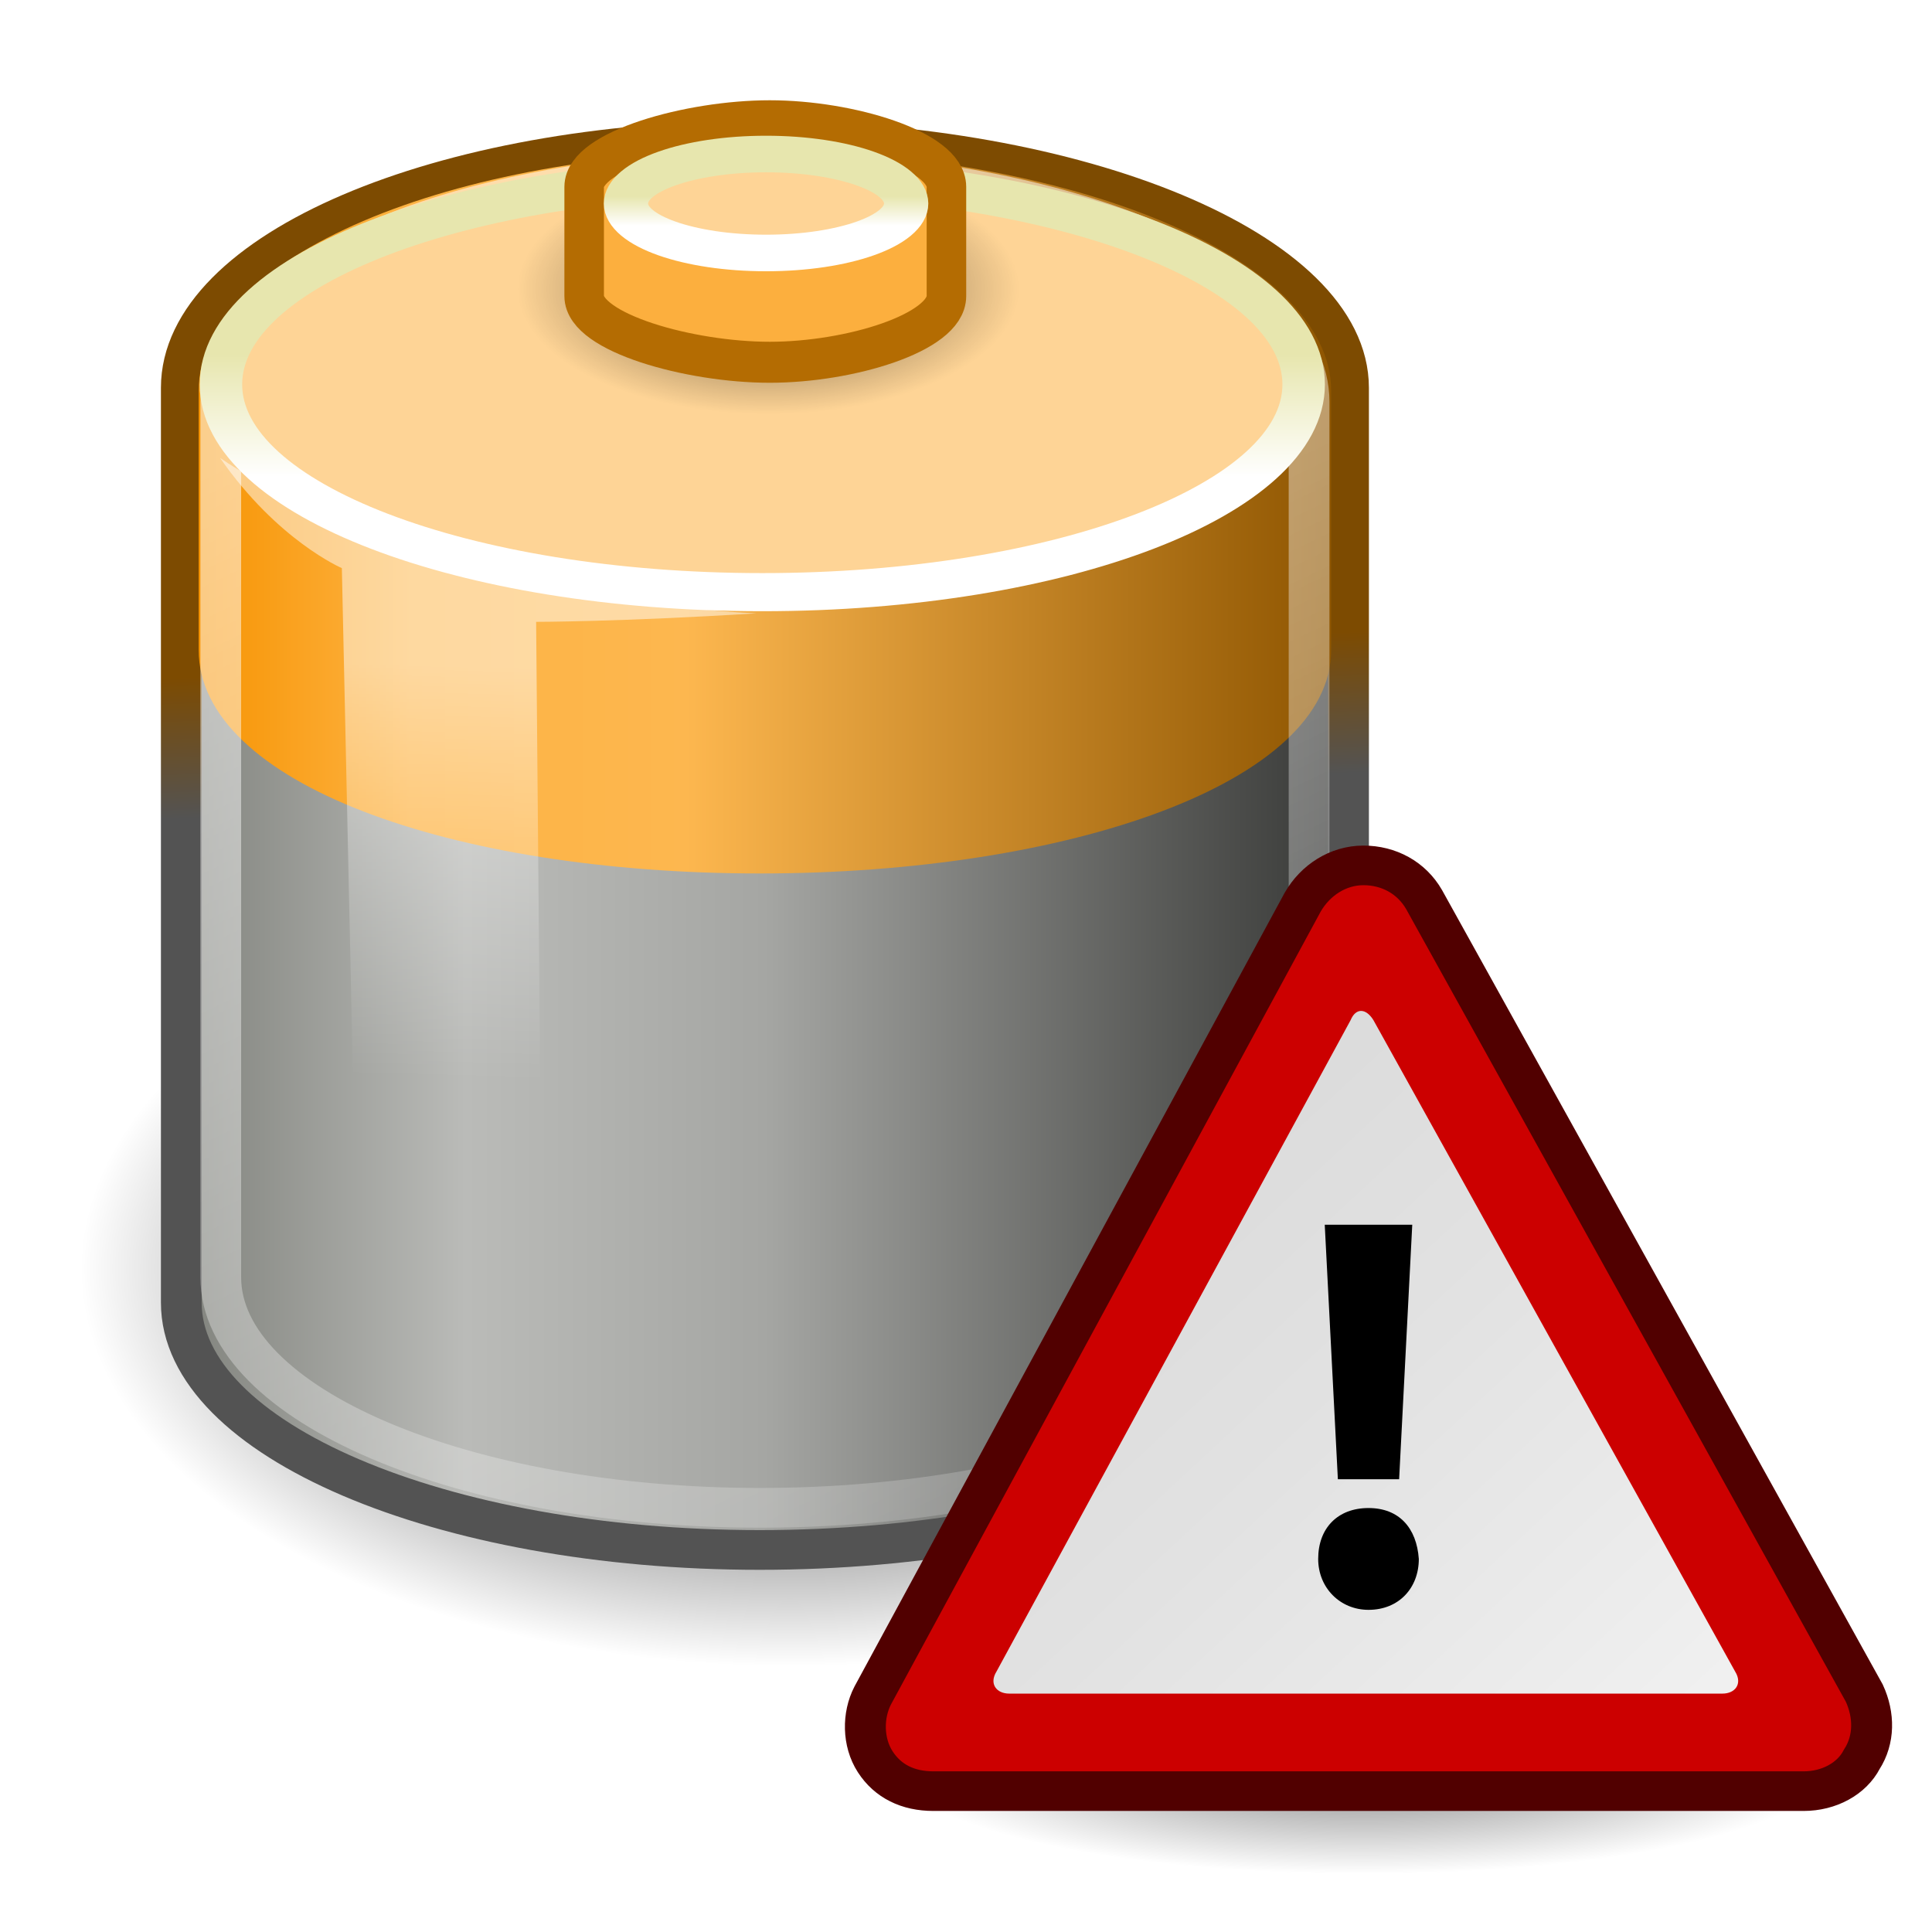
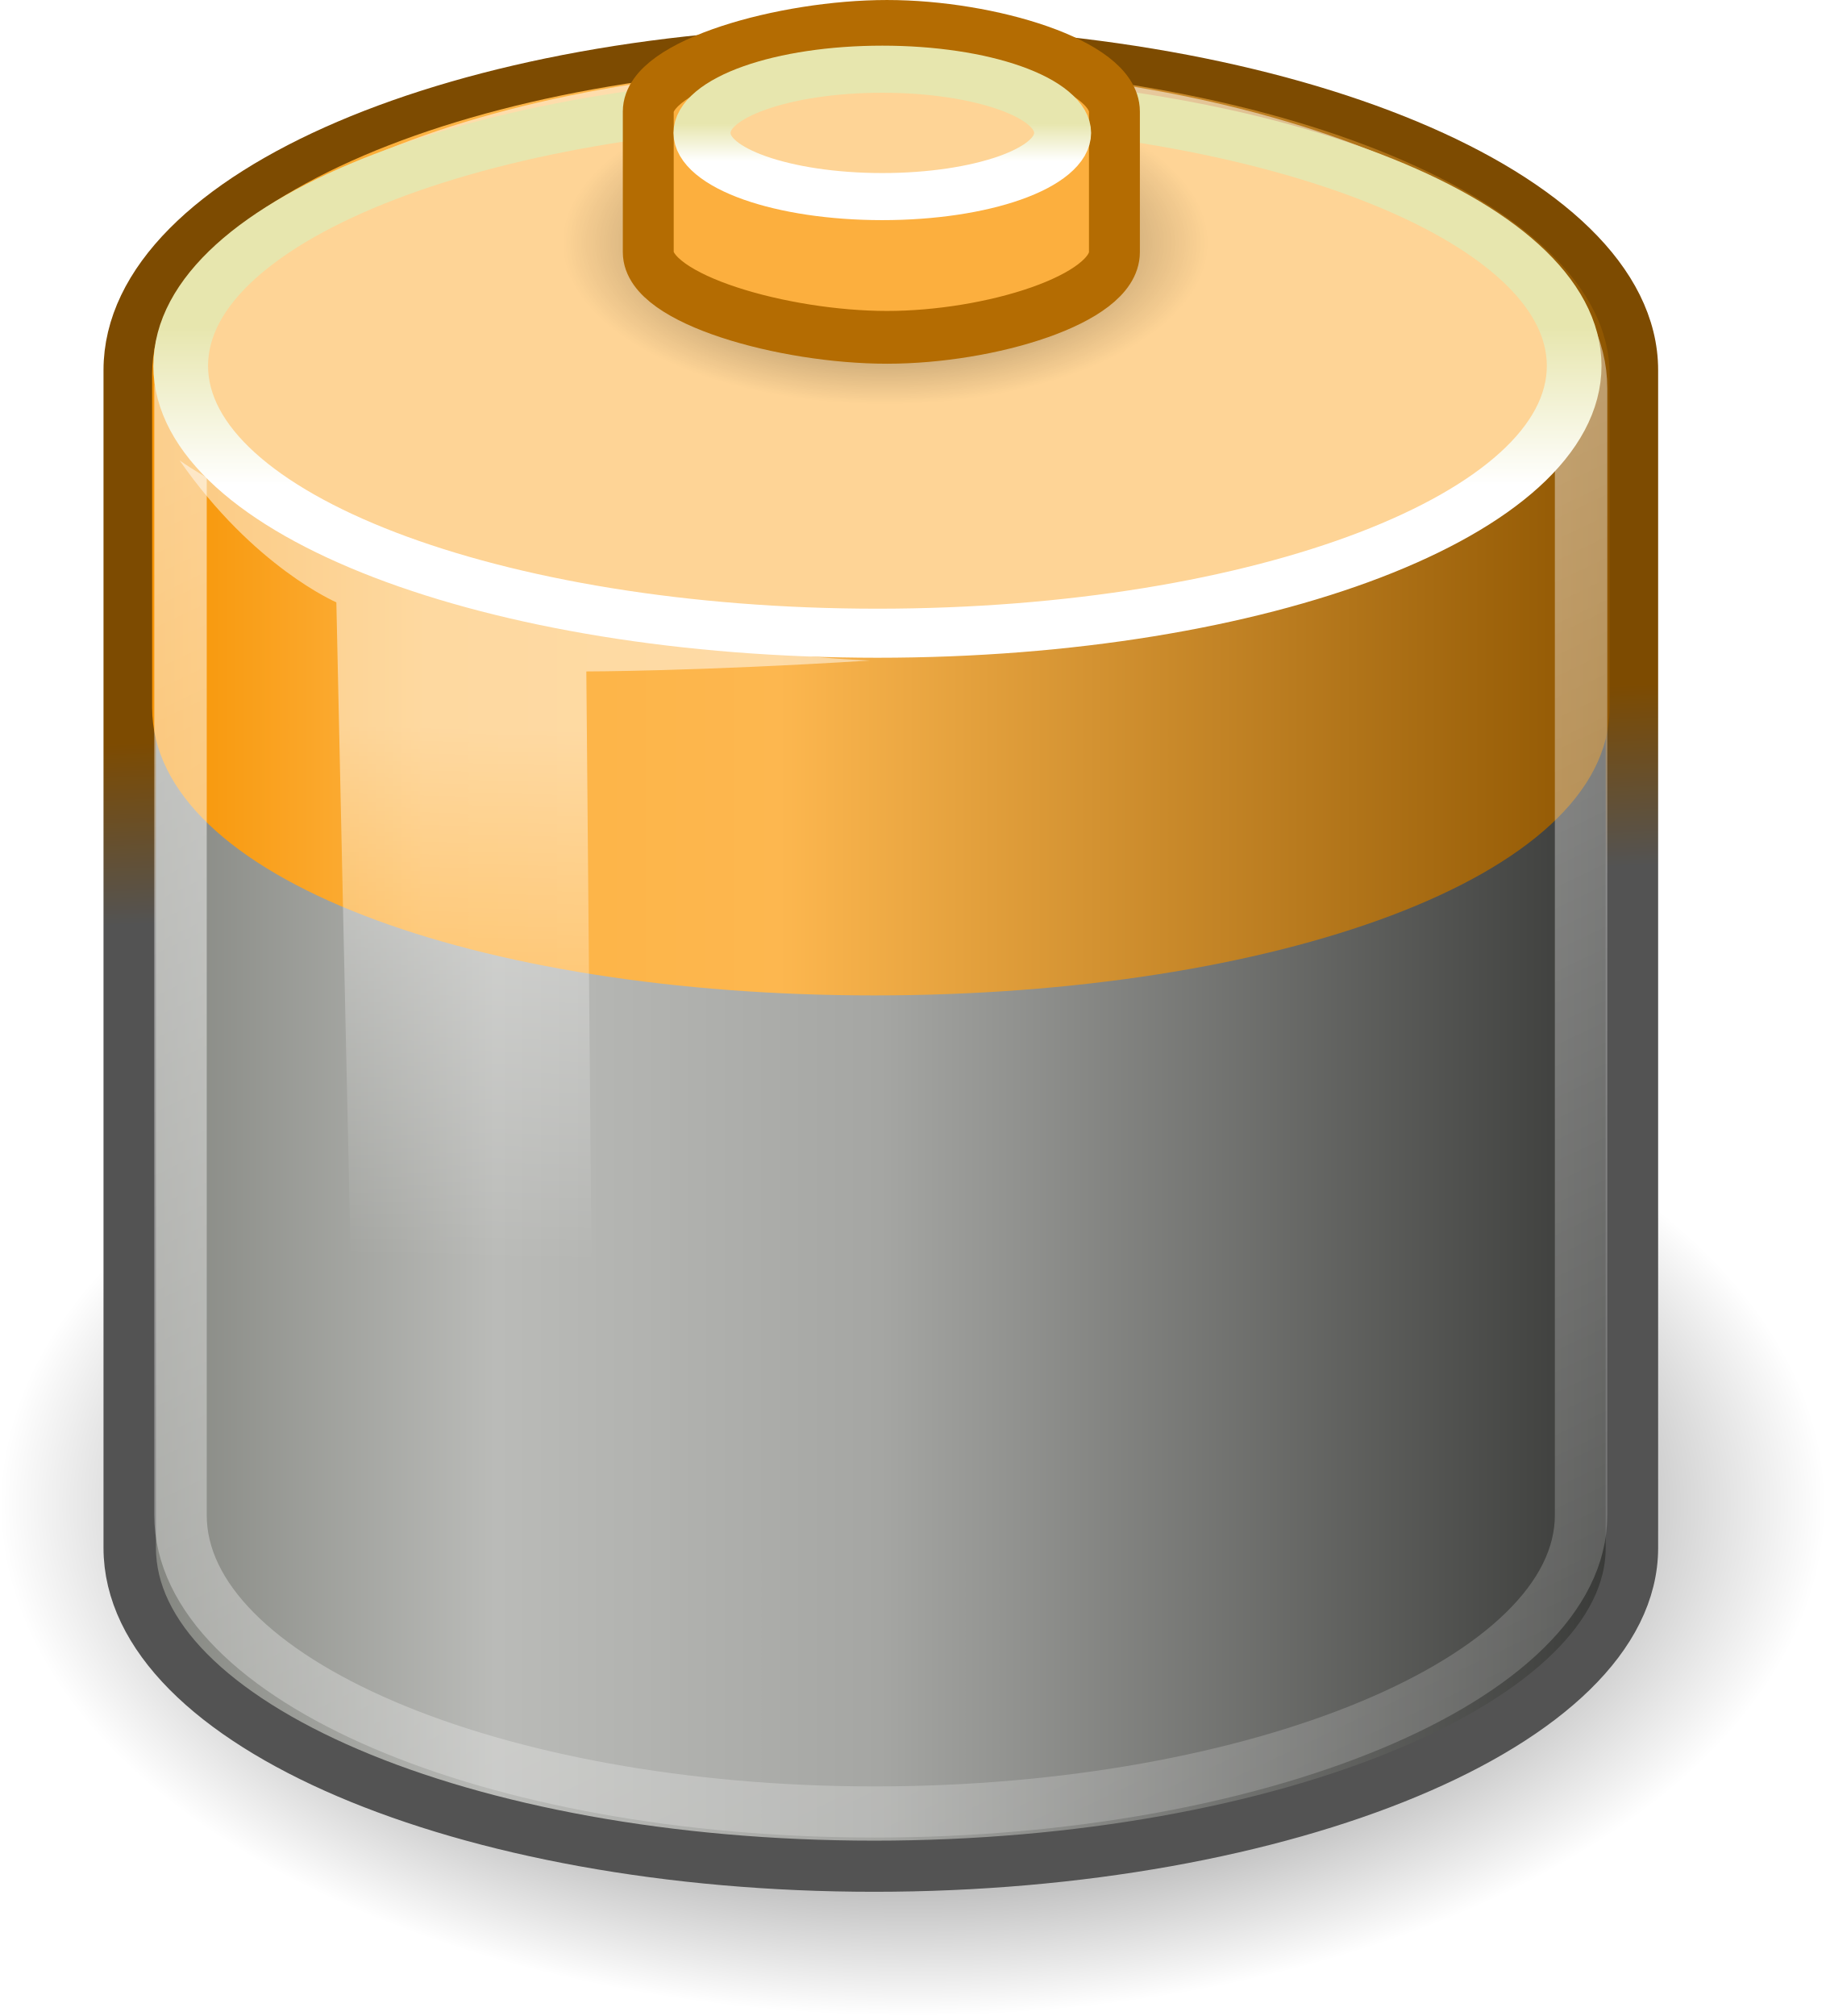
- <svg xmlns="http://www.w3.org/2000/svg" xmlns:xlink="http://www.w3.org/1999/xlink" id="svg1328" height="48px" width="48px" viewBox="0 0 48 48">
+ <svg xmlns="http://www.w3.org/2000/svg" xmlns:xlink="http://www.w3.org/1999/xlink" id="svg1328" height="38.908" width="35.242" viewBox="0 0 35.242 38.908" version="1.1">
  <defs id="defs3">
    <linearGradient id="linearGradient6932">
      <stop style="stop-color:#ffffff;stop-opacity:1;" offset="0" id="stop6934" />
      <stop style="stop-color:#e7e6ae;stop-opacity:1;" offset="1" id="stop6936" />
    </linearGradient>
    <linearGradient id="linearGradient6924">
      <stop id="stop6926" offset="0" style="stop-color:#ffffff;stop-opacity:1;" />
      <stop id="stop6928" offset="1" style="stop-color:#ffffff;stop-opacity:0;" />
    </linearGradient>
    <linearGradient y2="56.052" x2="47.32" y1="11.113" x1="4.191" gradientUnits="userSpaceOnUse" id="aigrd1">
      <stop id="stop6490" style="stop-color:#D4D4D4" offset="0" />
      <stop id="stop6492" style="stop-color:#E2E2E2" offset="0.398" />
      <stop id="stop6494" style="stop-color:#FFFFFF" offset="1" />
    </linearGradient>
    <linearGradient id="linearGradient4206">
      <stop id="stop4208" offset="0" style="stop-color:#7d4b01;stop-opacity:1;" />
      <stop id="stop4210" offset="1" style="stop-color:#535353;stop-opacity:1;" />
    </linearGradient>
    <linearGradient id="linearGradient4176">
      <stop id="stop4178" offset="0" style="stop-color:#ffffff;stop-opacity:1;" />
      <stop id="stop4180" offset="1" style="stop-color:#ffffff;stop-opacity:0;" />
    </linearGradient>
    <linearGradient id="linearGradient4162">
      <stop id="stop4164" offset="0" style="stop-color:#f79403;stop-opacity:1;" />
      <stop style="stop-color:#fdb343;stop-opacity:1;" offset="0.187" id="stop4170" />
      <stop id="stop4172" offset="0.43" style="stop-color:#fdb74f;stop-opacity:1;" />
      <stop id="stop4166" offset="1" style="stop-color:#8f5601;stop-opacity:1;" />
    </linearGradient>
    <linearGradient id="linearGradient4134">
      <stop id="stop4136" offset="0" style="stop-color:#7e807a;stop-opacity:1;" />
      <stop style="stop-color:#babbb8;stop-opacity:1;" offset="0.25" id="stop4148" />
      <stop style="stop-color:#a5a6a3;stop-opacity:1;" offset="0.5" id="stop4142" />
      <stop id="stop4138" offset="1" style="stop-color:#333432;stop-opacity:1;" />
    </linearGradient>
    <linearGradient id="linearGradient4126">
      <stop id="stop4128" offset="0" style="stop-color:#000000;stop-opacity:1;" />
      <stop id="stop4130" offset="1" style="stop-color:#000000;stop-opacity:0;" />
    </linearGradient>
-     <radialGradient gradientUnits="userSpaceOnUse" gradientTransform="matrix(1,0,0,0.5,-8.959602e-15,20)" r="17.143" fy="40" fx="23.857" cy="40" cx="23.857" id="radialGradient4132" xlink:href="#linearGradient4126" />
+     <radialGradient gradientUnits="userSpaceOnUse" gradientTransform="matrix(1,0,0,0.5,0,20)" r="17.143" fy="40" fx="23.857" cy="40" cx="23.857" id="radialGradient4132" xlink:href="#linearGradient4126" />
    <linearGradient gradientTransform="translate(-5.050764,-5.956924)" gradientUnits="userSpaceOnUse" y2="26.719" x2="38.826" y1="26.719" x1="9.303" id="linearGradient4140" xlink:href="#linearGradient4134" />
    <linearGradient gradientUnits="userSpaceOnUse" y2="13.285" x2="24" y1="16.525" x1="24" id="linearGradient4160" xlink:href="#linearGradient6932" />
    <linearGradient gradientTransform="translate(-5.050764,-5.956924)" gradientUnits="userSpaceOnUse" y2="17.512" x2="38.013" y1="17.512" x1="10.116" id="linearGradient4168" xlink:href="#linearGradient4162" />
    <linearGradient gradientTransform="translate(-5.050764,-5.956924)" gradientUnits="userSpaceOnUse" y2="56.576" x2="37.969" y1="14.004" x1="17.16" id="linearGradient4182" xlink:href="#linearGradient4176" />
    <linearGradient gradientTransform="translate(-5.050764,-5.956924)" gradientUnits="userSpaceOnUse" y2="25.429" x2="25.208" y1="21.857" x1="25.065" id="linearGradient4198" xlink:href="#linearGradient4206" />
    <linearGradient gradientTransform="translate(-5.19362,-3.314069)" gradientUnits="userSpaceOnUse" y2="30" x2="15.786" y1="19.5" x1="16.071" id="linearGradient6930" xlink:href="#linearGradient6924" />
    <linearGradient y2="13.285" x2="24" y1="16.525" x1="24" gradientUnits="userSpaceOnUse" id="linearGradient6942" xlink:href="#linearGradient6932" />
-     <radialGradient r="17.143" fy="40" fx="23.857" cy="40" cx="23.857" gradientTransform="matrix(1,0,0,0.5,5.299057e-16,20)" gradientUnits="userSpaceOnUse" id="radialGradient6946" xlink:href="#linearGradient4126" />
-     <radialGradient r="17.143" fy="40" fx="23.857" cy="40" cx="23.857" gradientTransform="matrix(1,0,0,0.5,2.000293e-14,20)" gradientUnits="userSpaceOnUse" id="radialGradient7449" xlink:href="#linearGradient4126" />
+     <radialGradient r="17.143" fy="40" fx="23.857" cy="40" cx="23.857" gradientTransform="matrix(1,0,0,0.5,0,20)" gradientUnits="userSpaceOnUse" id="radialGradient6946" xlink:href="#linearGradient4126" />
+     <radialGradient r="17.143" fy="40" fx="23.857" cy="40" cx="23.857" gradientTransform="matrix(1,0,0,0.5,0,20)" gradientUnits="userSpaceOnUse" id="radialGradient7449" xlink:href="#linearGradient4126" />
    <linearGradient y2="56.052" x2="47.32" y1="11.113" x1="4.191" gradientUnits="userSpaceOnUse" id="linearGradient7451" xlink:href="#aigrd1" />
-     <radialGradient xlink:href="#linearGradient4126" id="radialGradient3105" gradientUnits="userSpaceOnUse" gradientTransform="matrix(1,0,0,0.5,1.616227e-14,20)" cx="23.857" cy="40" fx="23.857" fy="40" r="17.143" />
-     <linearGradient xlink:href="#aigrd1" id="linearGradient3980" gradientUnits="userSpaceOnUse" x1="4.191" y1="11.113" x2="47.32" y2="56.052" />
-     <radialGradient xlink:href="#linearGradient4126" id="radialGradient4022" gradientUnits="userSpaceOnUse" gradientTransform="matrix(1,0,0,0.5,-7.086869e-16,20)" cx="23.857" cy="40" fx="23.857" fy="40" r="17.143" />
+     <radialGradient xlink:href="#linearGradient4126" id="radialGradient4022" gradientUnits="userSpaceOnUse" gradientTransform="matrix(1,0,0,0.5,0,20)" cx="23.857" cy="40" fx="23.857" fy="40" r="17.143" />
    <linearGradient xlink:href="#linearGradient6932" id="linearGradient4024" gradientUnits="userSpaceOnUse" x1="24" y1="16.525" x2="24" y2="13.285" />
    <linearGradient xlink:href="#linearGradient6932" id="linearGradient4030" gradientUnits="userSpaceOnUse" x1="24" y1="16.525" x2="24" y2="13.285" />
    <linearGradient xlink:href="#linearGradient4134" id="linearGradient4032" gradientUnits="userSpaceOnUse" gradientTransform="translate(-5.050764,-5.956924)" x1="9.303" y1="26.719" x2="38.826" y2="26.719" />
    <linearGradient xlink:href="#linearGradient4206" id="linearGradient4034" gradientUnits="userSpaceOnUse" gradientTransform="translate(-5.050764,-5.956924)" x1="25.065" y1="21.857" x2="25.208" y2="25.429" />
    <linearGradient xlink:href="#linearGradient4162" id="linearGradient4036" gradientUnits="userSpaceOnUse" gradientTransform="translate(-5.050764,-5.956924)" x1="10.116" y1="17.512" x2="38.013" y2="17.512" />
    <linearGradient xlink:href="#linearGradient4176" id="linearGradient4038" gradientUnits="userSpaceOnUse" gradientTransform="translate(-5.050764,-5.956924)" x1="17.16" y1="14.004" x2="37.969" y2="56.576" />
    <linearGradient xlink:href="#linearGradient6932" id="linearGradient4040" gradientUnits="userSpaceOnUse" x1="24" y1="16.525" x2="24" y2="13.285" />
    <linearGradient xlink:href="#linearGradient6924" id="linearGradient4042" gradientUnits="userSpaceOnUse" gradientTransform="translate(-5.19362,-3.314069)" x1="16.071" y1="19.5" x2="15.786" y2="30" />
-     <radialGradient xlink:href="#linearGradient4126" id="radialGradient4044" gradientUnits="userSpaceOnUse" gradientTransform="matrix(1,0,0,0.5,-1.327983e-15,20)" cx="23.857" cy="40" fx="23.857" fy="40" r="17.143" />
+     <radialGradient xlink:href="#linearGradient4126" id="radialGradient4044" gradientUnits="userSpaceOnUse" gradientTransform="matrix(1,0,0,0.5,0,20)" cx="23.857" cy="40" fx="23.857" fy="40" r="17.143" />
  </defs>
-   <g id="layer1">
-     <path transform="matrix(1.027895,0,0,1.151259,-4.901584,-14.51956)" d="M 41 40 A 17.143 8.571 0 1 1  6.714,40 A 17.143 8.571 0 1 1  41 40 z" id="path3366" style="opacity:1;color:#000000;fill:url(#radialGradient4132);fill-opacity:1;fill-rule:nonzero;stroke:none;stroke-width:1;stroke-linecap:butt;stroke-linejoin:miter;marker:none;marker-start:none;marker-mid:none;marker-end:none;stroke-miterlimit:10;stroke-dasharray:none;stroke-dashoffset:0;stroke-opacity:1;visibility:visible;display:block;overflow:visible" />
+   <g id="layer1" transform="translate(-1.999998,-2.490932)">
+     <ellipse transform="matrix(1.027895,0,0,1.151259,-4.901584,-14.51956)" id="path3366" style="color:#000000;display:block;overflow:visible;visibility:visible;opacity:1;fill:url(#radialGradient4132);fill-opacity:1;fill-rule:nonzero;stroke:none;stroke-width:1;stroke-linecap:butt;stroke-linejoin:miter;stroke-miterlimit:10;stroke-dasharray:none;stroke-dashoffset:0;stroke-opacity:1;marker:none;marker-start:none;marker-mid:none;marker-end:none" cx="23.857" cy="40" rx="17.143" ry="8.571" />
    <g id="g4015" transform="matrix(1.008529,0,0,0.982935,-0.172022,0.592473)">
-       <path style="opacity:1;color:#000000;fill:url(#linearGradient4032);fill-opacity:1;fill-rule:nonzero;stroke:url(#linearGradient4034);stroke-width:1.004;stroke-linecap:butt;stroke-linejoin:miter;marker:none;marker-start:none;marker-mid:none;marker-end:none;stroke-miterlimit:10;stroke-dasharray:none;stroke-dashoffset:0;stroke-opacity:1;visibility:visible;display:block;overflow:visible" d="M 18.887,2.949 C 11.027,2.949 4.637,5.752 4.637,9.199 C 4.637,9.447 4.637,32.067 4.637,32.324 C 4.637,35.772 11.027,38.574 18.887,38.574 C 26.746,38.574 33.391,35.772 33.391,32.324 C 33.391,32.12 33.391,9.403 33.391,9.199 C 33.391,5.752 26.746,2.949 18.887,2.949 z " id="path3068" />
-       <path id="path4152" d="M 18.891,3.206 C 11.265,3.206 5.065,5.925 5.065,9.27 C 5.065,9.51 5.065,15.577 5.065,15.827 C 5.065,19.172 11.265,21.475 18.891,21.475 C 26.516,21.475 32.963,19.172 32.963,15.827 C 32.963,15.629 32.963,9.468 32.963,9.27 C 32.963,5.925 26.516,3.206 18.891,3.206 z " style="opacity:1;color:#000000;fill:url(#linearGradient4036);fill-opacity:1;fill-rule:nonzero;stroke:none;stroke-width:0.769;stroke-linecap:butt;stroke-linejoin:miter;marker:none;marker-start:none;marker-mid:none;marker-end:none;stroke-miterlimit:10;stroke-dasharray:none;stroke-dashoffset:0;stroke-opacity:1;visibility:visible;display:block;overflow:visible" />
-       <path id="path4174" d="M 18.895,3.729 C 11.568,3.729 5.609,6.342 5.609,9.556 C 5.609,9.787 5.609,31.442 5.609,31.682 C 5.609,34.896 11.568,37.509 18.895,37.509 C 26.223,37.509 32.419,34.896 32.419,31.682 C 32.419,31.492 32.419,9.746 32.419,9.556 C 32.419,6.342 26.223,3.729 18.895,3.729 z " style="opacity:0.544;color:#000000;fill:none;fill-opacity:1;fill-rule:nonzero;stroke:url(#linearGradient4038);stroke-width:1.004;stroke-linecap:butt;stroke-linejoin:miter;marker:none;marker-start:none;marker-mid:none;marker-end:none;stroke-miterlimit:10;stroke-dasharray:none;stroke-dashoffset:0;stroke-opacity:1;visibility:visible;display:block;overflow:visible" />
-       <path style="opacity:1;color:#000000;fill:#fed496;fill-opacity:1;fill-rule:nonzero;stroke:url(#linearGradient4040);stroke-width:1.009;stroke-linecap:butt;stroke-linejoin:miter;marker:none;marker-start:none;marker-mid:none;marker-end:none;stroke-miterlimit:10;stroke-dasharray:none;stroke-dashoffset:0;stroke-opacity:1;visibility:visible;display:block;overflow:visible" id="path3364" d="M 36.857 14.071 A 12.857 5.5 0 1 1  11.143,14.071 A 12.857 5.5 0 1 1  36.857 14.071 z" transform="matrix(1.037291,0,0,0.954619,-5.945742,-4.31836)" />
-       <path style="opacity:0.494;color:#000000;fill:url(#linearGradient4042);fill-opacity:1;fill-rule:nonzero;stroke:none;stroke-width:1;stroke-linecap:butt;stroke-linejoin:miter;marker:none;marker-start:none;marker-mid:none;marker-end:none;stroke-miterlimit:4;stroke-dasharray:none;stroke-dashoffset:0;stroke-opacity:1;visibility:visible;display:block;overflow:visible" d="M 8.592,13.757 L 8.949,30.543 L 13.521,31.829 L 13.378,15.115 C 13.378,15.115 15.449,15.115 18.806,14.9 C 13.591,14.667 7.623,12.426 5.592,10.972 C 7.009,13.064 8.592,13.757 8.592,13.757 z " id="path6922" />
+       <path style="color:#000000;display:block;overflow:visible;visibility:visible;opacity:1;fill:url(#linearGradient4032);fill-opacity:1;fill-rule:nonzero;stroke:url(#linearGradient4034);stroke-width:1.004;stroke-linecap:butt;stroke-linejoin:miter;stroke-miterlimit:10;stroke-dasharray:none;stroke-dashoffset:0;stroke-opacity:1;marker:none;marker-start:none;marker-mid:none;marker-end:none" d="m 18.887,2.949 c -7.859,0 -14.25,2.803 -14.25,6.25 0,0.247 0,22.867 0,23.125 0,3.448 6.391,6.25 14.25,6.25 7.859,0 14.504,-2.803 14.504,-6.25 0,-0.204 0,-22.921 0,-23.125 0,-3.448 -6.645,-6.25 -14.504,-6.25 z" id="path3068" />
+       <path id="path4152" d="m 18.891,3.206 c -7.625,0 -13.825,2.719 -13.825,6.064 0,0.24 0,6.308 0,6.558 0,3.345 6.2,5.648 13.825,5.648 7.625,0 14.072,-2.303 14.072,-5.648 0,-0.198 0,-6.36 0,-6.558 0,-3.345 -6.447,-6.064 -14.072,-6.064 z" style="color:#000000;display:block;overflow:visible;visibility:visible;opacity:1;fill:url(#linearGradient4036);fill-opacity:1;fill-rule:nonzero;stroke:none;stroke-width:0.769;stroke-linecap:butt;stroke-linejoin:miter;stroke-miterlimit:10;stroke-dasharray:none;stroke-dashoffset:0;stroke-opacity:1;marker:none;marker-start:none;marker-mid:none;marker-end:none" />
+       <path id="path4174" d="m 18.895,3.729 c -7.328,0 -13.286,2.613 -13.286,5.827 0,0.231 0,21.886 0,22.126 0,3.214 5.958,5.827 13.286,5.827 7.328,0 13.523,-2.613 13.523,-5.827 0,-0.19 0,-21.936 0,-22.126 0,-3.214 -6.196,-5.827 -13.523,-5.827 z" style="color:#000000;display:block;overflow:visible;visibility:visible;opacity:0.544;fill:none;fill-opacity:1;fill-rule:nonzero;stroke:url(#linearGradient4038);stroke-width:1.004;stroke-linecap:butt;stroke-linejoin:miter;stroke-miterlimit:10;stroke-dasharray:none;stroke-dashoffset:0;stroke-opacity:1;marker:none;marker-start:none;marker-mid:none;marker-end:none" />
+       <ellipse style="color:#000000;display:block;overflow:visible;visibility:visible;opacity:1;fill:#fed496;fill-opacity:1;fill-rule:nonzero;stroke:url(#linearGradient4040);stroke-width:1.009;stroke-linecap:butt;stroke-linejoin:miter;stroke-miterlimit:10;stroke-dasharray:none;stroke-dashoffset:0;stroke-opacity:1;marker:none;marker-start:none;marker-mid:none;marker-end:none" id="path3364" transform="matrix(1.037291,0,0,0.954619,-5.945742,-4.31836)" cx="24" cy="14.071" rx="12.857" ry="5.5" />
+       <path style="color:#000000;display:block;overflow:visible;visibility:visible;opacity:0.494;fill:url(#linearGradient4042);fill-opacity:1;fill-rule:nonzero;stroke:none;stroke-width:1;stroke-linecap:butt;stroke-linejoin:miter;stroke-miterlimit:4;stroke-dasharray:none;stroke-dashoffset:0;stroke-opacity:1;marker:none;marker-start:none;marker-mid:none;marker-end:none" d="m 8.592,13.757 0.357,16.786 4.571,1.286 -0.143,-16.714 c 0,0 2.071,0 5.429,-0.214 -5.216,-0.233 -11.183,-2.475 -13.214,-3.929 1.417,2.092 3,2.786 3,2.786 z" id="path6922" />
    </g>
-     <path style="opacity:0.658;color:#000000;fill:url(#radialGradient4044);fill-opacity:1;fill-rule:nonzero;stroke:none;stroke-width:1;stroke-linecap:butt;stroke-linejoin:miter;marker:none;marker-start:none;marker-mid:none;marker-end:none;stroke-miterlimit:10;stroke-dasharray:none;stroke-dashoffset:0;stroke-opacity:1;visibility:visible;display:block;overflow:visible" id="path6944" d="M 41 40 A 17.143 8.571 0 1 1  6.714,40 A 17.143 8.571 0 1 1  41 40 z" transform="matrix(0.36343,0,0,0.36343,10.42172,-7.361217)" />
+     <ellipse style="color:#000000;display:block;overflow:visible;visibility:visible;opacity:0.658;fill:url(#radialGradient4044);fill-opacity:1;fill-rule:nonzero;stroke:none;stroke-width:1;stroke-linecap:butt;stroke-linejoin:miter;stroke-miterlimit:10;stroke-dasharray:none;stroke-dashoffset:0;stroke-opacity:1;marker:none;marker-start:none;marker-mid:none;marker-end:none" id="path6944" transform="matrix(0.36343,0,0,0.36343,10.42172,-7.361217)" cx="23.857" cy="40" rx="17.143" ry="8.571" />
    <g id="g4005" transform="translate(0.306575,1)">
-       <path transform="matrix(0.995388,0,0,1.031815,6.552243e-2,-0.293424)" id="path3362" d="M 18.839,2.223 C 16.836,2.223 14.207,2.937 14.207,3.815 C 14.207,3.878 14.207,6.379 14.207,6.445 C 14.207,7.324 16.836,8.038 18.839,8.038 C 20.841,8.038 23.249,7.324 23.249,6.445 C 23.249,6.393 23.249,3.867 23.249,3.815 C 23.249,2.937 20.841,2.223 18.839,2.223 z " style="opacity:1;color:#000000;fill:#fcaf3e;fill-opacity:1;fill-rule:nonzero;stroke:#b46c02;stroke-width:0.987;stroke-linecap:butt;stroke-linejoin:miter;marker:none;marker-start:none;marker-mid:none;marker-end:none;stroke-miterlimit:10;stroke-dasharray:none;stroke-dashoffset:0;stroke-opacity:1;visibility:visible;display:block;overflow:visible" />
-       <path transform="matrix(0.270725,0,0,0.223511,12.2289,0.910809)" d="M 36.857 14.071 A 12.857 5.5 0 1 1  11.143,14.071 A 12.857 5.5 0 1 1  36.857 14.071 z" id="path6940" style="opacity:1;color:#000000;fill:#fed496;fill-opacity:1;fill-rule:nonzero;stroke:url(#linearGradient4030);stroke-width:4.065;stroke-linecap:butt;stroke-linejoin:miter;marker:none;marker-start:none;marker-mid:none;marker-end:none;stroke-miterlimit:10;stroke-dasharray:none;stroke-dashoffset:0;stroke-opacity:1;visibility:visible;display:block;overflow:visible" />
+       <path transform="matrix(0.995388,0,0,1.031815,0.06552243,-0.293424)" id="path3362" d="m 18.839,2.223 c -2.003,0 -4.631,0.714 -4.631,1.593 0,0.063 0,2.564 0,2.63 0,0.879 2.628,1.593 4.631,1.593 2.003,0 4.41,-0.714 4.41,-1.593 0,-0.052 0,-2.578 0,-2.63 0,-0.879 -2.408,-1.593 -4.41,-1.593 z" style="color:#000000;display:block;overflow:visible;visibility:visible;opacity:1;fill:#fcaf3e;fill-opacity:1;fill-rule:nonzero;stroke:#b46c02;stroke-width:0.987;stroke-linecap:butt;stroke-linejoin:miter;stroke-miterlimit:10;stroke-dasharray:none;stroke-dashoffset:0;stroke-opacity:1;marker:none;marker-start:none;marker-mid:none;marker-end:none" />
+       <ellipse transform="matrix(0.270725,0,0,0.223511,12.2289,0.910809)" id="path6940" style="color:#000000;display:block;overflow:visible;visibility:visible;opacity:1;fill:#fed496;fill-opacity:1;fill-rule:nonzero;stroke:url(#linearGradient4030);stroke-width:4.065;stroke-linecap:butt;stroke-linejoin:miter;stroke-miterlimit:10;stroke-dasharray:none;stroke-dashoffset:0;stroke-opacity:1;marker:none;marker-start:none;marker-mid:none;marker-end:none" cx="24" cy="14.071" rx="12.857" ry="5.5" />
    </g>
  </g>
-   <g id="layer2">
-     <path style="opacity:0.5;color:#000000;fill:url(#radialGradient3105);fill-opacity:1;fill-rule:nonzero;stroke:none;stroke-width:1;stroke-linecap:butt;stroke-linejoin:miter;marker:none;marker-start:none;marker-mid:none;marker-end:none;stroke-miterlimit:10;stroke-dasharray:none;stroke-dashoffset:0;stroke-opacity:1;visibility:visible;display:block;overflow:visible" id="path6548" d="M 41 40 A 17.143 8.571 0 1 1  6.714,40 A 17.143 8.571 0 1 1  41 40 z" transform="matrix(0.683333,0,0,0.323981,17.57956,30.81773)" />
+   <g id="layer2" transform="translate(-1.999998,-2.490932)">
    <g transform="matrix(0.625,0,0,0.625,18.73909,17.94873)" id="Layer_x0020_2" style="fill-rule:nonzero;stroke:#000000;stroke-miterlimit:4">
-       <path style="fill:none;stroke:none" d="M 48,48 L 0,48 L 0,0 L 48,0 L 48,48 z " id="path6480" />
-     </g>
-     <g id="g3982">
-       <path transform="matrix(1.005605,0,0,0.973549,12.74538,5.001568)" style="fill:#cc0000;fill-rule:nonzero;stroke:#510000;stroke-width:1.011;stroke-miterlimit:4;stroke-dasharray:none;stroke-opacity:1" d="M 33.386,38.072 L 22.511,17.822 C 22.199,17.259 21.636,16.947 21.011,16.947 C 20.386,16.947 19.824,17.322 19.511,17.884 L 8.886,38.134 C 8.636,38.634 8.636,39.322 8.949,39.822 C 9.261,40.322 9.761,40.572 10.386,40.572 L 31.886,40.572 C 32.511,40.572 33.074,40.259 33.324,39.759 C 33.636,39.259 33.636,38.634 33.386,38.072 z " id="path6485" />
-       <g style="fill-rule:nonzero;stroke:#000000;stroke-miterlimit:4" transform="matrix(0.628502,0,0,0.608468,18.78643,18.65104)" id="g6487">
-         <linearGradient id="linearGradient6525" gradientUnits="userSpaceOnUse" x1="4.191" y1="11.113" x2="47.32" y2="56.052">
-           <stop offset="0" style="stop-color:#D4D4D4" id="stop6527" />
-           <stop offset="0.398" style="stop-color:#E2E2E2" id="stop6529" />
-           <stop offset="1" style="stop-color:#FFFFFF" id="stop6531" />
-         </linearGradient>
-         <path style="fill:url(#linearGradient3980);stroke:none" d="M 9.5,37.6 C 9.2,38.1 9.5,38.5 10,38.5 L 38.2,38.5 C 38.7,38.5 39,38.1 38.7,37.6 L 24.4,11 C 24.1,10.5 23.7,10.5 23.5,11 L 9.5,37.6 z " id="path6496" />
-       </g>
-     </g>
-     <g id="g6498" transform="matrix(0.543542,0,0,0.549893,21.00934,19.92504)" style="fill-rule:nonzero;stroke:#000000;stroke-miterlimit:4">
-       <path id="path6500" d="M 23.9,36.5 C 22.6,36.5 21.6,35.5 21.6,34.2 C 21.6,32.8 22.5,31.9 23.9,31.9 C 25.3,31.9 26.1,32.8 26.2,34.2 C 26.2,35.5 25.3,36.5 23.9,36.5 L 23.9,36.5 z M 22.5,30.6 L 21.9,19.1 L 25.9,19.1 L 25.3,30.6 L 22.4,30.6 L 22.5,30.6 z " style="stroke:none" />
+       <path style="fill:none;stroke:none" d="M 48,48 H 0 V 0 h 48 z" id="path6480" />
    </g>
  </g>
</svg>
